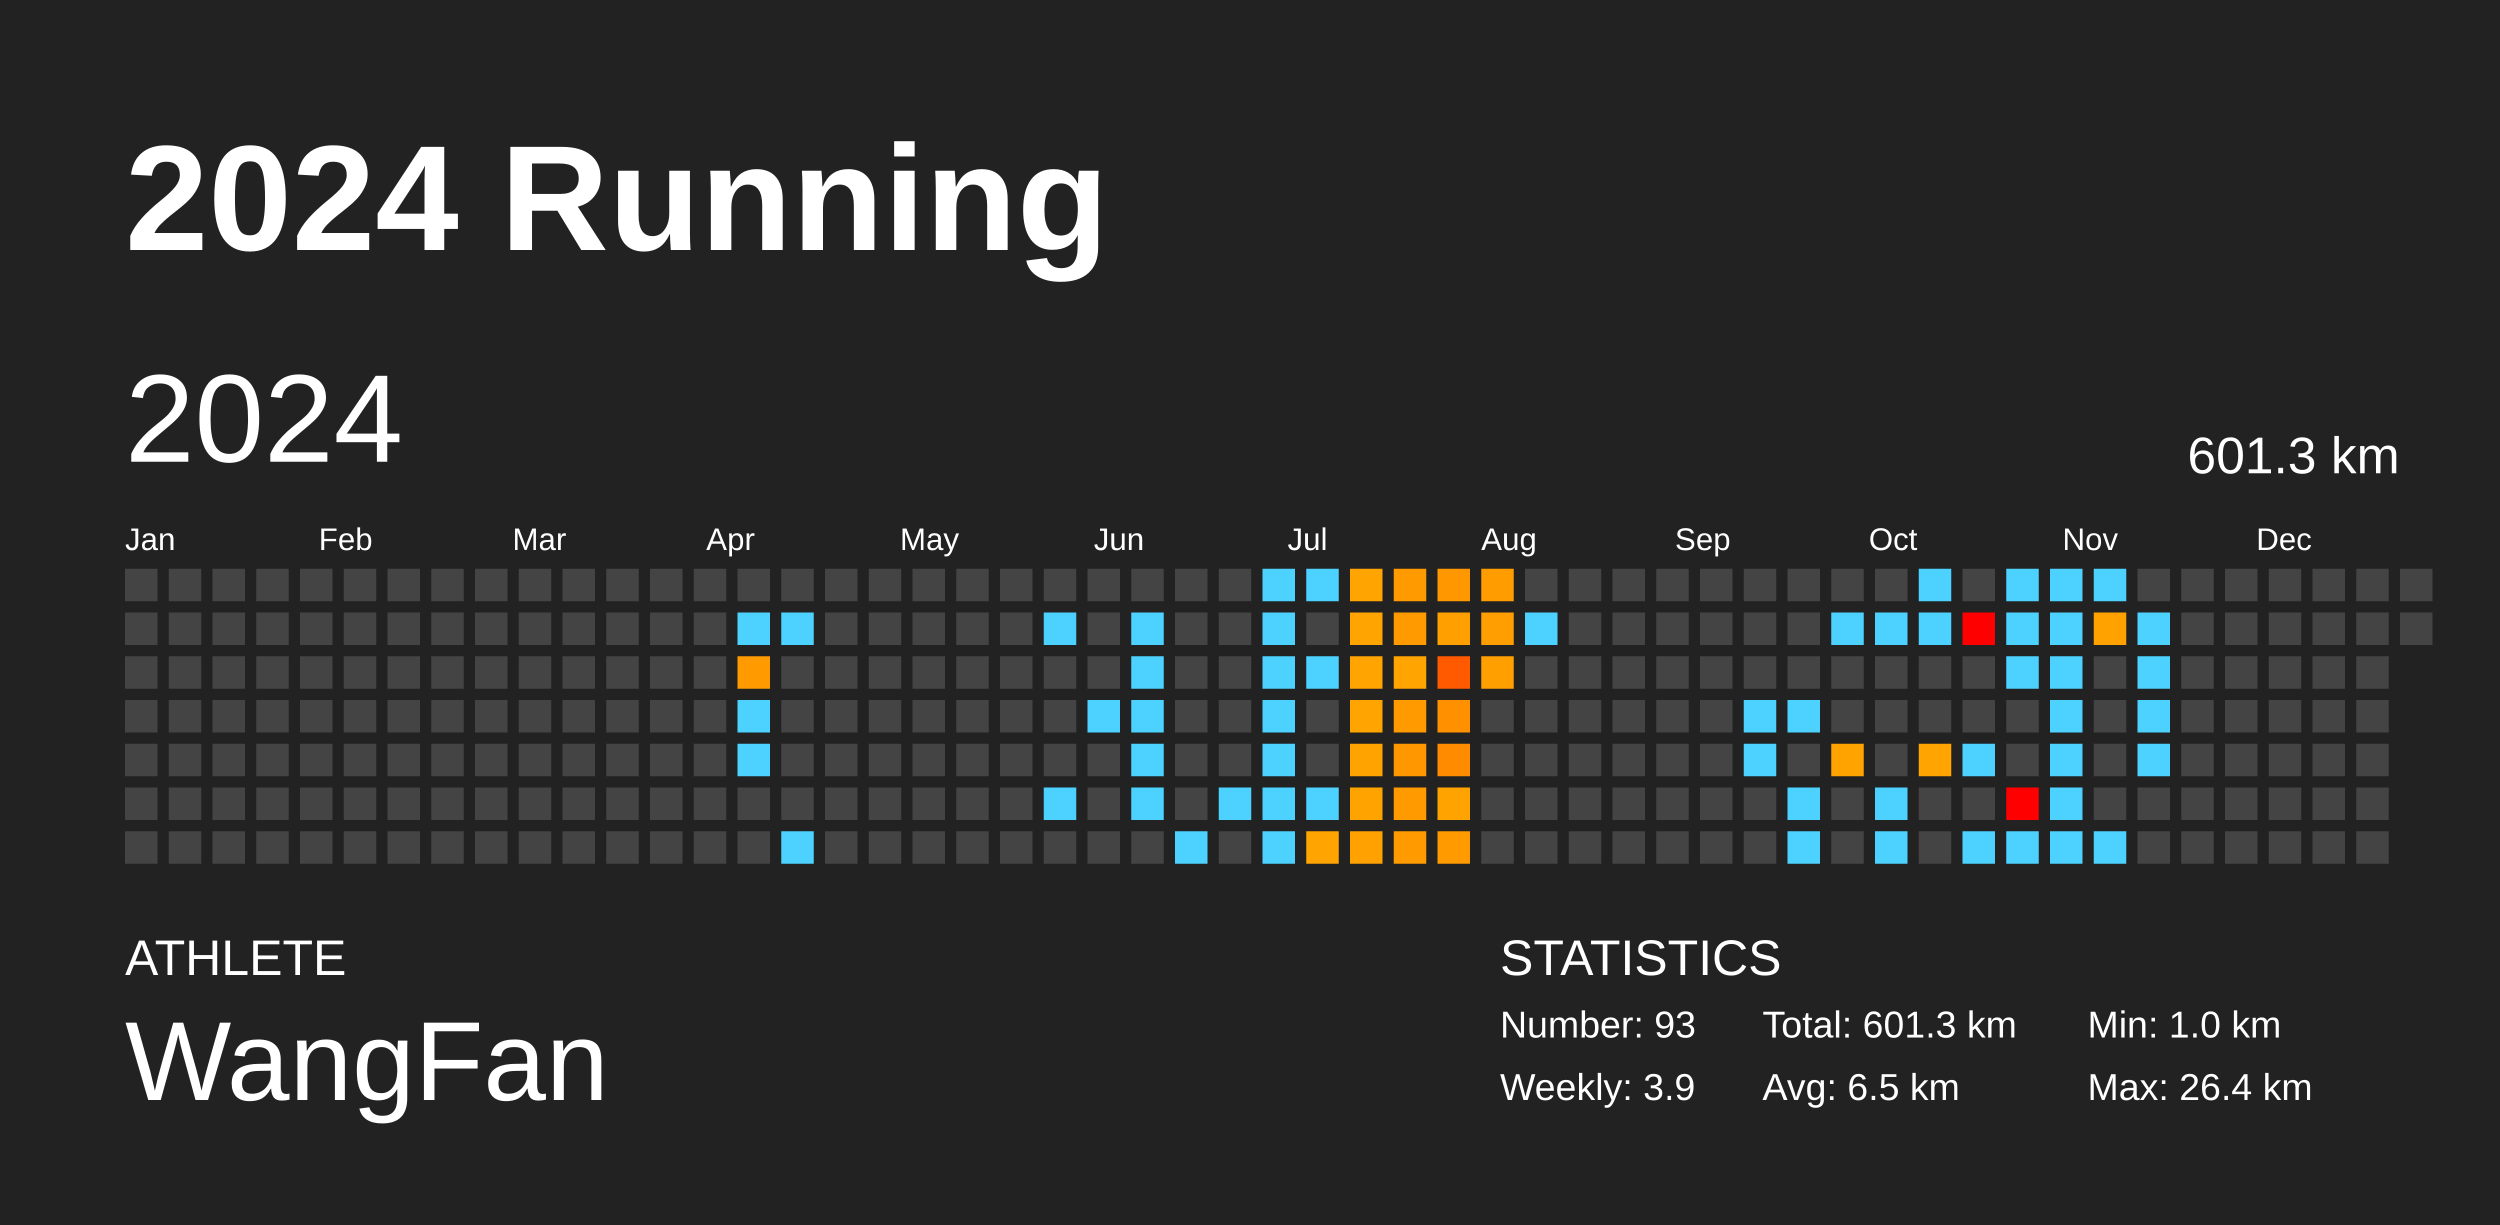
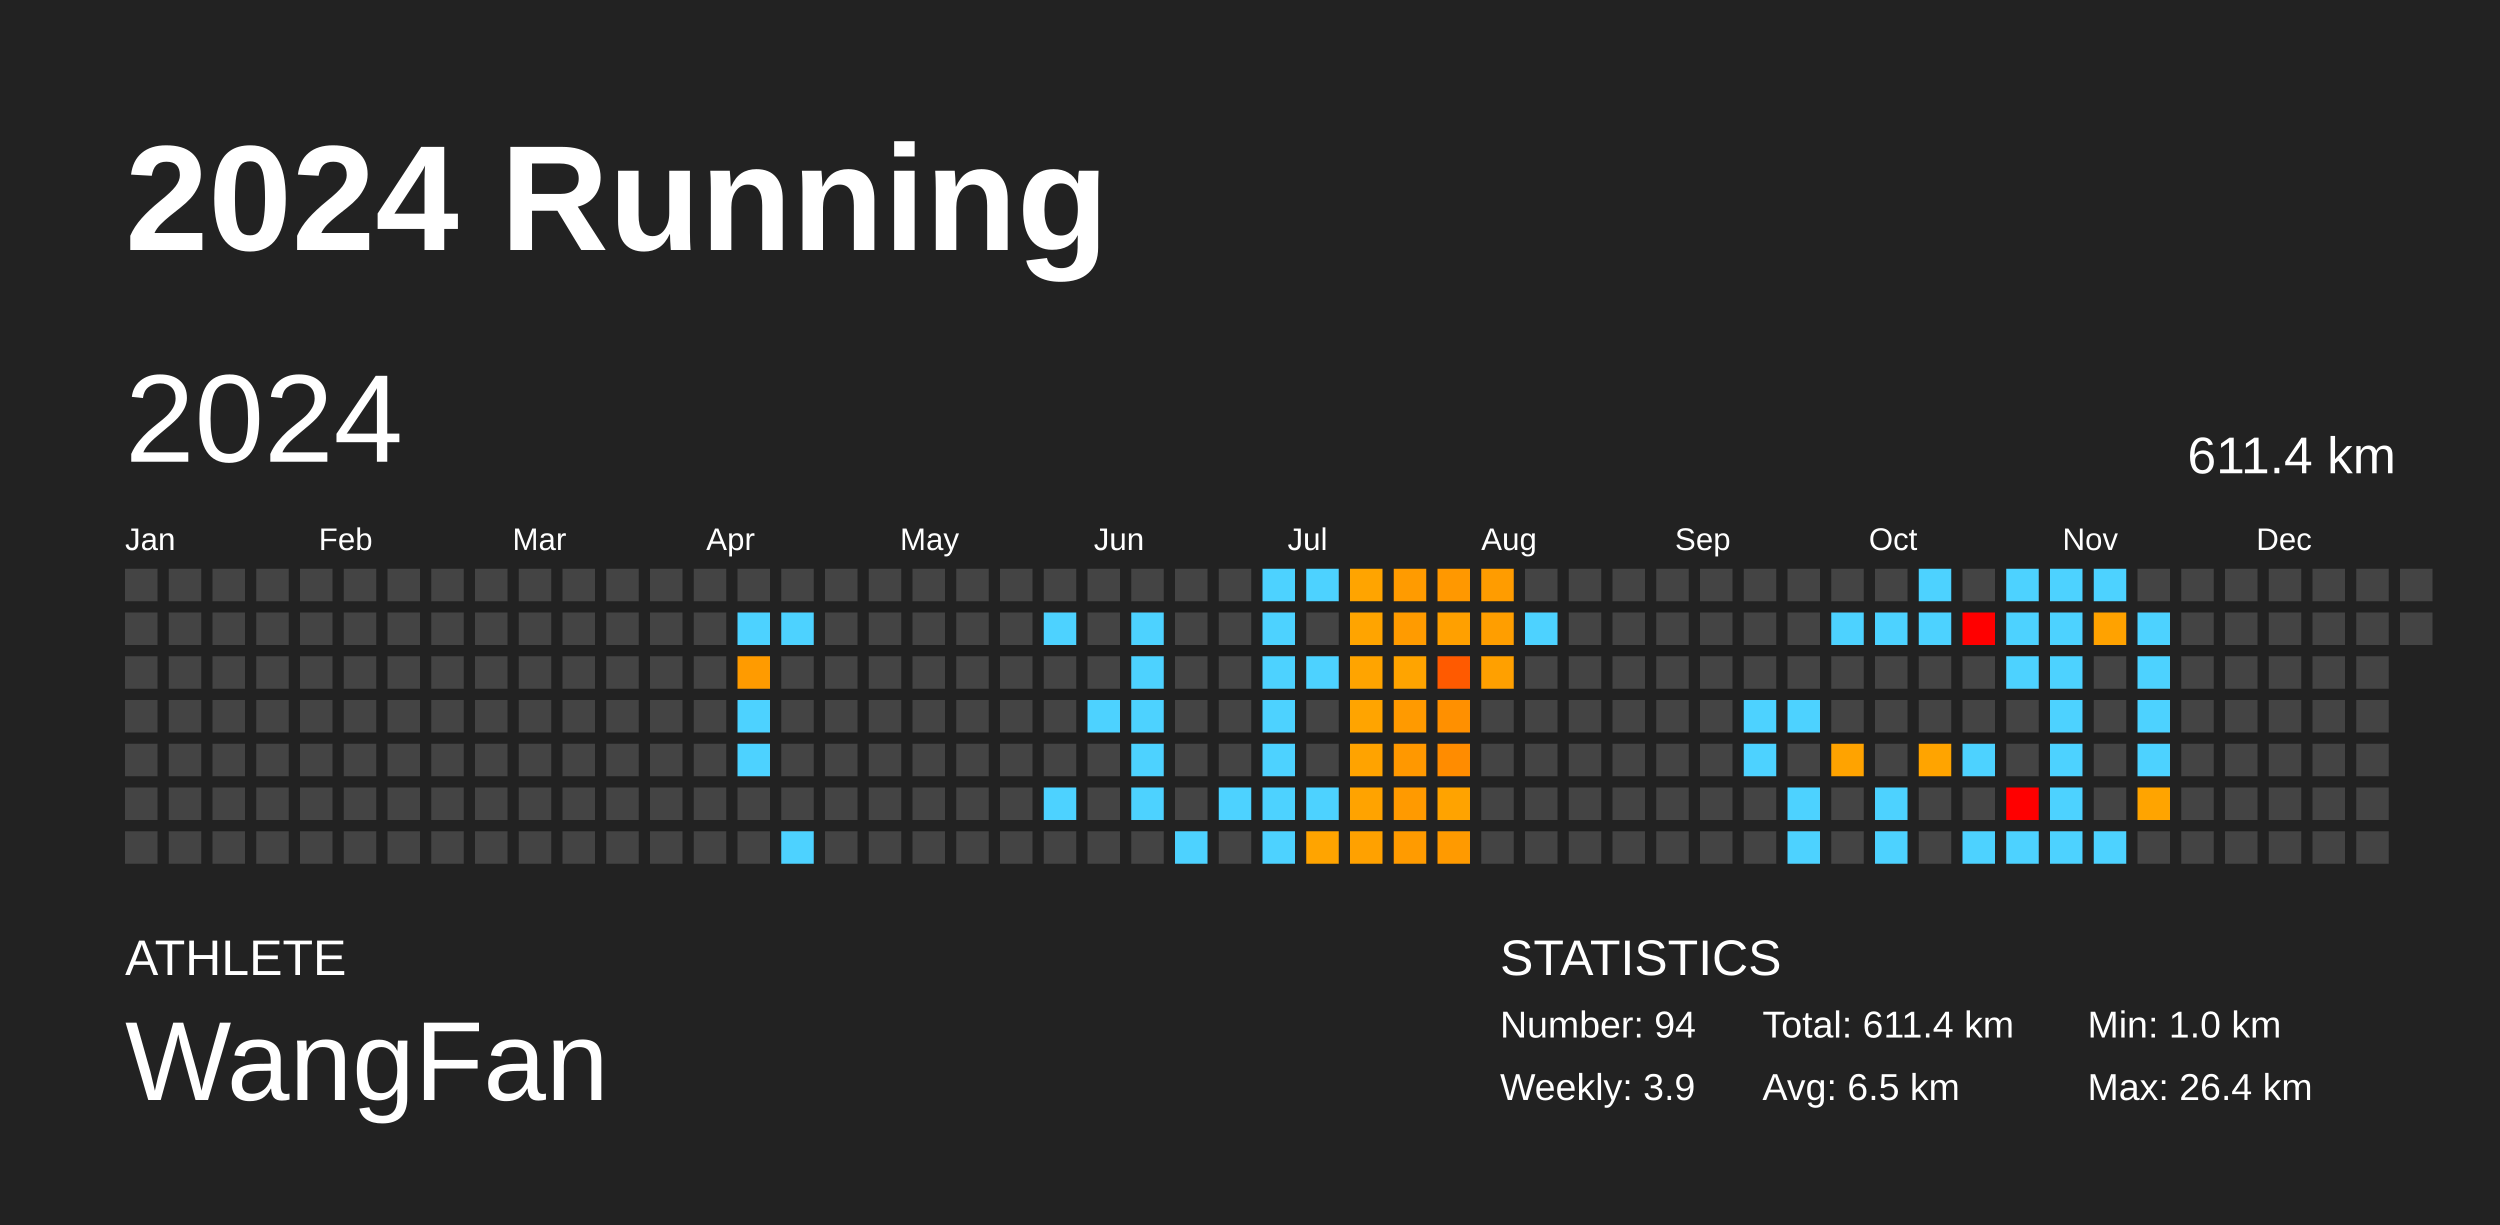
<svg xmlns="http://www.w3.org/2000/svg" baseProfile="full" height="98mm" version="1.1" viewBox="0,0,200,98" width="200mm">
  <defs />
  <rect fill="#222222" height="98" width="200" x="0" y="0" />
  <text fill="#FFFFFF" style="font-size:12px; font-family:Arial; font-weight:bold;" x="10" y="20">2024 Running</text>
  <text fill="#FFFFFF" style="font-size:4px; font-family:Arial" x="10" y="78">ATHLETE</text>
  <text fill="#FFFFFF" style="font-size:9px; font-family:Arial" x="10" y="88">WangFan</text>
  <text fill="#FFFFFF" style="font-size:4px; font-family:Arial" x="120" y="78">STATISTICS</text>
-   <text fill="#FFFFFF" style="font-size:3px; font-family:Arial" x="120" y="83">Number: 93</text>
+   <text fill="#FFFFFF" style="font-size:3px; font-family:Arial" x="120" y="83">Number: 94</text>
  <text fill="#FFFFFF" style="font-size:3px; font-family:Arial" x="120" y="88">Weekly: 3.9</text>
-   <text fill="#FFFFFF" style="font-size:3px; font-family:Arial" x="141" y="83">Total: 601.3 km</text>
+   <text fill="#FFFFFF" style="font-size:3px; font-family:Arial" x="141" y="83">Total: 611.4 km</text>
  <text fill="#FFFFFF" style="font-size:3px; font-family:Arial" x="141" y="88">Avg: 6.5 km</text>
  <text fill="#FFFFFF" style="font-size:3px; font-family:Arial" x="167" y="83">Min: 1.0 km</text>
  <text fill="#FFFFFF" style="font-size:3px; font-family:Arial" x="167" y="88">Max: 26.4 km</text>
  <text dominant-baseline="hanging" fill="#FFFFFF" style="font-size:10.0px; font-family:Arial;" x="10" y="30">2024</text>
-   <text dominant-baseline="hanging" fill="#FFFFFF" style="font-size:4.125px; font-family:Arial;" x="175" y="35">601.3 km</text>
+   <text dominant-baseline="hanging" fill="#FFFFFF" style="font-size:4.125px; font-family:Arial;" x="175" y="35">611.4 km</text>
  <text fill="#FFFFFF" style="font-size:2.5px; font-family:Arial" x="10.0" y="44">Jan</text>
  <text fill="#FFFFFF" style="font-size:2.5px; font-family:Arial" x="25.5" y="44">Feb</text>
  <text fill="#FFFFFF" style="font-size:2.5px; font-family:Arial" x="41.0" y="44">Mar</text>
  <text fill="#FFFFFF" style="font-size:2.5px; font-family:Arial" x="56.5" y="44">Apr</text>
  <text fill="#FFFFFF" style="font-size:2.5px; font-family:Arial" x="72.0" y="44">May</text>
  <text fill="#FFFFFF" style="font-size:2.5px; font-family:Arial" x="87.5" y="44">Jun</text>
  <text fill="#FFFFFF" style="font-size:2.5px; font-family:Arial" x="103.0" y="44">Jul</text>
  <text fill="#FFFFFF" style="font-size:2.5px; font-family:Arial" x="118.5" y="44">Aug</text>
  <text fill="#FFFFFF" style="font-size:2.5px; font-family:Arial" x="134.0" y="44">Sep</text>
  <text fill="#FFFFFF" style="font-size:2.5px; font-family:Arial" x="149.5" y="44">Oct</text>
  <text fill="#FFFFFF" style="font-size:2.5px; font-family:Arial" x="165.0" y="44">Nov</text>
  <text fill="#FFFFFF" style="font-size:2.5px; font-family:Arial" x="180.5" y="44">Dec</text>
  <rect fill="#444444" height="2.6" width="2.6" x="10.0" y="45.5" />
  <rect fill="#444444" height="2.6" width="2.6" x="10.0" y="49.0" />
  <rect fill="#444444" height="2.6" width="2.6" x="10.0" y="52.5" />
  <rect fill="#444444" height="2.6" width="2.6" x="10.0" y="56.0" />
  <rect fill="#444444" height="2.6" width="2.6" x="10.0" y="59.5" />
  <rect fill="#444444" height="2.6" width="2.6" x="10.0" y="63.0" />
  <rect fill="#444444" height="2.6" width="2.6" x="10.0" y="66.5" />
  <rect fill="#444444" height="2.6" width="2.6" x="13.5" y="45.5" />
  <rect fill="#444444" height="2.6" width="2.6" x="13.5" y="49.0" />
  <rect fill="#444444" height="2.6" width="2.6" x="13.5" y="52.5" />
  <rect fill="#444444" height="2.6" width="2.6" x="13.5" y="56.0" />
  <rect fill="#444444" height="2.6" width="2.6" x="13.5" y="59.5" />
  <rect fill="#444444" height="2.6" width="2.6" x="13.5" y="63.0" />
  <rect fill="#444444" height="2.6" width="2.6" x="13.5" y="66.5" />
  <rect fill="#444444" height="2.6" width="2.6" x="17.0" y="45.5" />
  <rect fill="#444444" height="2.6" width="2.6" x="17.0" y="49.0" />
  <rect fill="#444444" height="2.6" width="2.6" x="17.0" y="52.5" />
  <rect fill="#444444" height="2.6" width="2.6" x="17.0" y="56.0" />
  <rect fill="#444444" height="2.6" width="2.6" x="17.0" y="59.5" />
  <rect fill="#444444" height="2.6" width="2.6" x="17.0" y="63.0" />
  <rect fill="#444444" height="2.6" width="2.6" x="17.0" y="66.5" />
  <rect fill="#444444" height="2.6" width="2.6" x="20.5" y="45.5" />
  <rect fill="#444444" height="2.6" width="2.6" x="20.5" y="49.0" />
  <rect fill="#444444" height="2.6" width="2.6" x="20.5" y="52.5" />
  <rect fill="#444444" height="2.6" width="2.6" x="20.5" y="56.0" />
  <rect fill="#444444" height="2.6" width="2.6" x="20.5" y="59.5" />
  <rect fill="#444444" height="2.6" width="2.6" x="20.5" y="63.0" />
  <rect fill="#444444" height="2.6" width="2.6" x="20.5" y="66.5" />
  <rect fill="#444444" height="2.6" width="2.6" x="24.0" y="45.5" />
  <rect fill="#444444" height="2.6" width="2.6" x="24.0" y="49.0" />
  <rect fill="#444444" height="2.6" width="2.6" x="24.0" y="52.5" />
  <rect fill="#444444" height="2.6" width="2.6" x="24.0" y="56.0" />
  <rect fill="#444444" height="2.6" width="2.6" x="24.0" y="59.5" />
  <rect fill="#444444" height="2.6" width="2.6" x="24.0" y="63.0" />
  <rect fill="#444444" height="2.6" width="2.6" x="24.0" y="66.5" />
  <rect fill="#444444" height="2.6" width="2.6" x="27.5" y="45.5" />
  <rect fill="#444444" height="2.6" width="2.6" x="27.5" y="49.0" />
  <rect fill="#444444" height="2.6" width="2.6" x="27.5" y="52.5" />
  <rect fill="#444444" height="2.6" width="2.6" x="27.5" y="56.0" />
  <rect fill="#444444" height="2.6" width="2.6" x="27.5" y="59.5" />
  <rect fill="#444444" height="2.6" width="2.6" x="27.5" y="63.0" />
  <rect fill="#444444" height="2.6" width="2.6" x="27.5" y="66.5" />
  <rect fill="#444444" height="2.6" width="2.6" x="31.0" y="45.5" />
  <rect fill="#444444" height="2.6" width="2.6" x="31.0" y="49.0" />
  <rect fill="#444444" height="2.6" width="2.6" x="31.0" y="52.5" />
  <rect fill="#444444" height="2.6" width="2.6" x="31.0" y="56.0" />
  <rect fill="#444444" height="2.6" width="2.6" x="31.0" y="59.5" />
  <rect fill="#444444" height="2.6" width="2.6" x="31.0" y="63.0" />
  <rect fill="#444444" height="2.6" width="2.6" x="31.0" y="66.5" />
  <rect fill="#444444" height="2.6" width="2.6" x="34.5" y="45.5" />
  <rect fill="#444444" height="2.6" width="2.6" x="34.5" y="49.0" />
  <rect fill="#444444" height="2.6" width="2.6" x="34.5" y="52.5" />
  <rect fill="#444444" height="2.6" width="2.6" x="34.5" y="56.0" />
  <rect fill="#444444" height="2.6" width="2.6" x="34.5" y="59.5" />
  <rect fill="#444444" height="2.6" width="2.6" x="34.5" y="63.0" />
  <rect fill="#444444" height="2.6" width="2.6" x="34.5" y="66.5" />
  <rect fill="#444444" height="2.6" width="2.6" x="38.0" y="45.5" />
  <rect fill="#444444" height="2.6" width="2.6" x="38.0" y="49.0" />
  <rect fill="#444444" height="2.6" width="2.6" x="38.0" y="52.5" />
  <rect fill="#444444" height="2.6" width="2.6" x="38.0" y="56.0" />
  <rect fill="#444444" height="2.6" width="2.6" x="38.0" y="59.5" />
  <rect fill="#444444" height="2.6" width="2.6" x="38.0" y="63.0" />
  <rect fill="#444444" height="2.6" width="2.6" x="38.0" y="66.5" />
  <rect fill="#444444" height="2.6" width="2.6" x="41.5" y="45.5" />
  <rect fill="#444444" height="2.6" width="2.6" x="41.5" y="49.0" />
  <rect fill="#444444" height="2.6" width="2.6" x="41.5" y="52.5" />
  <rect fill="#444444" height="2.6" width="2.6" x="41.5" y="56.0" />
  <rect fill="#444444" height="2.6" width="2.6" x="41.5" y="59.5" />
  <rect fill="#444444" height="2.6" width="2.6" x="41.5" y="63.0" />
  <rect fill="#444444" height="2.6" width="2.6" x="41.5" y="66.5" />
  <rect fill="#444444" height="2.6" width="2.6" x="45.0" y="45.5" />
  <rect fill="#444444" height="2.6" width="2.6" x="45.0" y="49.0" />
  <rect fill="#444444" height="2.6" width="2.6" x="45.0" y="52.5" />
  <rect fill="#444444" height="2.6" width="2.6" x="45.0" y="56.0" />
  <rect fill="#444444" height="2.6" width="2.6" x="45.0" y="59.5" />
  <rect fill="#444444" height="2.6" width="2.6" x="45.0" y="63.0" />
  <rect fill="#444444" height="2.6" width="2.6" x="45.0" y="66.5" />
  <rect fill="#444444" height="2.6" width="2.6" x="48.5" y="45.5" />
  <rect fill="#444444" height="2.6" width="2.6" x="48.5" y="49.0" />
  <rect fill="#444444" height="2.6" width="2.6" x="48.5" y="52.5" />
  <rect fill="#444444" height="2.6" width="2.6" x="48.5" y="56.0" />
  <rect fill="#444444" height="2.6" width="2.6" x="48.5" y="59.5" />
  <rect fill="#444444" height="2.6" width="2.6" x="48.5" y="63.0" />
  <rect fill="#444444" height="2.6" width="2.6" x="48.5" y="66.5" />
  <rect fill="#444444" height="2.6" width="2.6" x="52.0" y="45.5" />
  <rect fill="#444444" height="2.6" width="2.6" x="52.0" y="49.0" />
  <rect fill="#444444" height="2.6" width="2.6" x="52.0" y="52.5" />
  <rect fill="#444444" height="2.6" width="2.6" x="52.0" y="56.0" />
  <rect fill="#444444" height="2.6" width="2.6" x="52.0" y="59.5" />
  <rect fill="#444444" height="2.6" width="2.6" x="52.0" y="63.0" />
  <rect fill="#444444" height="2.6" width="2.6" x="52.0" y="66.5" />
  <rect fill="#444444" height="2.6" width="2.6" x="55.5" y="45.5" />
  <rect fill="#444444" height="2.6" width="2.6" x="55.5" y="49.0" />
  <rect fill="#444444" height="2.6" width="2.6" x="55.5" y="52.5" />
  <rect fill="#444444" height="2.6" width="2.6" x="55.5" y="56.0" />
  <rect fill="#444444" height="2.6" width="2.6" x="55.5" y="59.5" />
  <rect fill="#444444" height="2.6" width="2.6" x="55.5" y="63.0" />
  <rect fill="#444444" height="2.6" width="2.6" x="55.5" y="66.5" />
  <rect fill="#444444" height="2.6" width="2.6" x="59.0" y="45.5" />
  <rect fill="#4dd2ff" height="2.6" width="2.6" x="59.0" y="49.0" />
  <rect fill="#ff9b00" height="2.6" width="2.6" x="59.0" y="52.5" />
  <rect fill="#4dd2ff" height="2.6" width="2.6" x="59.0" y="56.0" />
  <rect fill="#4dd2ff" height="2.6" width="2.6" x="59.0" y="59.5" />
  <rect fill="#444444" height="2.6" width="2.6" x="59.0" y="63.0" />
  <rect fill="#444444" height="2.6" width="2.6" x="59.0" y="66.5" />
  <rect fill="#444444" height="2.6" width="2.6" x="62.5" y="45.5" />
  <rect fill="#4dd2ff" height="2.6" width="2.6" x="62.5" y="49.0" />
  <rect fill="#444444" height="2.6" width="2.6" x="62.5" y="52.5" />
  <rect fill="#444444" height="2.6" width="2.6" x="62.5" y="56.0" />
  <rect fill="#444444" height="2.6" width="2.6" x="62.5" y="59.5" />
  <rect fill="#444444" height="2.6" width="2.6" x="62.5" y="63.0" />
  <rect fill="#4dd2ff" height="2.6" width="2.6" x="62.5" y="66.5" />
  <rect fill="#444444" height="2.6" width="2.6" x="66.0" y="45.5" />
  <rect fill="#444444" height="2.6" width="2.6" x="66.0" y="49.0" />
  <rect fill="#444444" height="2.6" width="2.6" x="66.0" y="52.5" />
  <rect fill="#444444" height="2.6" width="2.6" x="66.0" y="56.0" />
  <rect fill="#444444" height="2.6" width="2.6" x="66.0" y="59.5" />
  <rect fill="#444444" height="2.6" width="2.6" x="66.0" y="63.0" />
  <rect fill="#444444" height="2.6" width="2.6" x="66.0" y="66.5" />
  <rect fill="#444444" height="2.6" width="2.6" x="69.5" y="45.5" />
  <rect fill="#444444" height="2.6" width="2.6" x="69.5" y="49.0" />
  <rect fill="#444444" height="2.6" width="2.6" x="69.5" y="52.5" />
  <rect fill="#444444" height="2.6" width="2.6" x="69.5" y="56.0" />
  <rect fill="#444444" height="2.6" width="2.6" x="69.5" y="59.5" />
  <rect fill="#444444" height="2.6" width="2.6" x="69.5" y="63.0" />
  <rect fill="#444444" height="2.6" width="2.6" x="69.5" y="66.5" />
  <rect fill="#444444" height="2.6" width="2.6" x="73.0" y="45.5" />
  <rect fill="#444444" height="2.6" width="2.6" x="73.0" y="49.0" />
  <rect fill="#444444" height="2.6" width="2.6" x="73.0" y="52.5" />
  <rect fill="#444444" height="2.6" width="2.6" x="73.0" y="56.0" />
  <rect fill="#444444" height="2.6" width="2.6" x="73.0" y="59.5" />
  <rect fill="#444444" height="2.6" width="2.6" x="73.0" y="63.0" />
  <rect fill="#444444" height="2.6" width="2.6" x="73.0" y="66.5" />
  <rect fill="#444444" height="2.6" width="2.6" x="76.5" y="45.5" />
  <rect fill="#444444" height="2.6" width="2.6" x="76.5" y="49.0" />
  <rect fill="#444444" height="2.6" width="2.6" x="76.5" y="52.5" />
  <rect fill="#444444" height="2.6" width="2.6" x="76.5" y="56.0" />
  <rect fill="#444444" height="2.6" width="2.6" x="76.5" y="59.5" />
  <rect fill="#444444" height="2.6" width="2.6" x="76.5" y="63.0" />
  <rect fill="#444444" height="2.6" width="2.6" x="76.5" y="66.5" />
  <rect fill="#444444" height="2.6" width="2.6" x="80.0" y="45.5" />
  <rect fill="#444444" height="2.6" width="2.6" x="80.0" y="49.0" />
  <rect fill="#444444" height="2.6" width="2.6" x="80.0" y="52.5" />
  <rect fill="#444444" height="2.6" width="2.6" x="80.0" y="56.0" />
  <rect fill="#444444" height="2.6" width="2.6" x="80.0" y="59.5" />
  <rect fill="#444444" height="2.6" width="2.6" x="80.0" y="63.0" />
  <rect fill="#444444" height="2.6" width="2.6" x="80.0" y="66.5" />
  <rect fill="#444444" height="2.6" width="2.6" x="83.5" y="45.5" />
  <rect fill="#4dd2ff" height="2.6" width="2.6" x="83.5" y="49.0" />
  <rect fill="#444444" height="2.6" width="2.6" x="83.5" y="52.5" />
  <rect fill="#444444" height="2.6" width="2.6" x="83.5" y="56.0" />
  <rect fill="#444444" height="2.6" width="2.6" x="83.5" y="59.5" />
  <rect fill="#4dd2ff" height="2.6" width="2.6" x="83.5" y="63.0" />
  <rect fill="#444444" height="2.6" width="2.6" x="83.5" y="66.5" />
  <rect fill="#444444" height="2.6" width="2.6" x="87.0" y="45.5" />
  <rect fill="#444444" height="2.6" width="2.6" x="87.0" y="49.0" />
  <rect fill="#444444" height="2.6" width="2.6" x="87.0" y="52.5" />
  <rect fill="#4dd2ff" height="2.6" width="2.6" x="87.0" y="56.0" />
  <rect fill="#444444" height="2.6" width="2.6" x="87.0" y="59.5" />
  <rect fill="#444444" height="2.6" width="2.6" x="87.0" y="63.0" />
  <rect fill="#444444" height="2.6" width="2.6" x="87.0" y="66.5" />
  <rect fill="#444444" height="2.6" width="2.6" x="90.5" y="45.5" />
  <rect fill="#4dd2ff" height="2.6" width="2.6" x="90.5" y="49.0" />
  <rect fill="#4dd2ff" height="2.6" width="2.6" x="90.5" y="52.5" />
  <rect fill="#4dd2ff" height="2.6" width="2.6" x="90.5" y="56.0" />
  <rect fill="#4dd2ff" height="2.6" width="2.6" x="90.5" y="59.5" />
  <rect fill="#4dd2ff" height="2.6" width="2.6" x="90.5" y="63.0" />
  <rect fill="#444444" height="2.6" width="2.6" x="90.5" y="66.5" />
  <rect fill="#444444" height="2.6" width="2.6" x="94.0" y="45.5" />
  <rect fill="#444444" height="2.6" width="2.6" x="94.0" y="49.0" />
  <rect fill="#444444" height="2.6" width="2.6" x="94.0" y="52.5" />
  <rect fill="#444444" height="2.6" width="2.6" x="94.0" y="56.0" />
  <rect fill="#444444" height="2.6" width="2.6" x="94.0" y="59.5" />
  <rect fill="#444444" height="2.6" width="2.6" x="94.0" y="63.0" />
  <rect fill="#4dd2ff" height="2.6" width="2.6" x="94.0" y="66.5" />
  <rect fill="#444444" height="2.6" width="2.6" x="97.5" y="45.5" />
  <rect fill="#444444" height="2.6" width="2.6" x="97.5" y="49.0" />
  <rect fill="#444444" height="2.6" width="2.6" x="97.5" y="52.5" />
  <rect fill="#444444" height="2.6" width="2.6" x="97.5" y="56.0" />
  <rect fill="#444444" height="2.6" width="2.6" x="97.5" y="59.5" />
  <rect fill="#4dd2ff" height="2.6" width="2.6" x="97.5" y="63.0" />
  <rect fill="#444444" height="2.6" width="2.6" x="97.5" y="66.5" />
  <rect fill="#4dd2ff" height="2.6" width="2.6" x="101.0" y="45.5" />
  <rect fill="#4dd2ff" height="2.6" width="2.6" x="101.0" y="49.0" />
  <rect fill="#4dd2ff" height="2.6" width="2.6" x="101.0" y="52.5" />
  <rect fill="#4dd2ff" height="2.6" width="2.6" x="101.0" y="56.0" />
  <rect fill="#4dd2ff" height="2.6" width="2.6" x="101.0" y="59.5" />
  <rect fill="#4dd2ff" height="2.6" width="2.6" x="101.0" y="63.0" />
  <rect fill="#4dd2ff" height="2.6" width="2.6" x="101.0" y="66.5" />
  <rect fill="#4dd2ff" height="2.6" width="2.6" x="104.5" y="45.5" />
  <rect fill="#444444" height="2.6" width="2.6" x="104.5" y="49.0" />
  <rect fill="#4dd2ff" height="2.6" width="2.6" x="104.5" y="52.5" />
  <rect fill="#444444" height="2.6" width="2.6" x="104.5" y="56.0" />
  <rect fill="#444444" height="2.6" width="2.6" x="104.5" y="59.5" />
  <rect fill="#4dd2ff" height="2.6" width="2.6" x="104.5" y="63.0" />
  <rect fill="#ffa400" height="2.6" width="2.6" x="104.5" y="66.5" />
  <rect fill="#ffa400" height="2.6" width="2.6" x="108.0" y="45.5" />
  <rect fill="#ffa400" height="2.6" width="2.6" x="108.0" y="49.0" />
  <rect fill="#ffa400" height="2.6" width="2.6" x="108.0" y="52.5" />
  <rect fill="#ffa400" height="2.6" width="2.6" x="108.0" y="56.0" />
  <rect fill="#ffa300" height="2.6" width="2.6" x="108.0" y="59.5" />
  <rect fill="#ffa300" height="2.6" width="2.6" x="108.0" y="63.0" />
  <rect fill="#ffa100" height="2.6" width="2.6" x="108.0" y="66.5" />
  <rect fill="#ff9b00" height="2.6" width="2.6" x="111.5" y="45.5" />
  <rect fill="#ff9b00" height="2.6" width="2.6" x="111.5" y="49.0" />
  <rect fill="#ffa400" height="2.6" width="2.6" x="111.5" y="52.5" />
  <rect fill="#ff9a00" height="2.6" width="2.6" x="111.5" y="56.0" />
  <rect fill="#ff9800" height="2.6" width="2.6" x="111.5" y="59.5" />
  <rect fill="#ff9a00" height="2.6" width="2.6" x="111.5" y="63.0" />
  <rect fill="#ff9b00" height="2.6" width="2.6" x="111.5" y="66.5" />
  <rect fill="#ff9800" height="2.6" width="2.6" x="115.0" y="45.5" />
  <rect fill="#ffa000" height="2.6" width="2.6" x="115.0" y="49.0" />
  <rect fill="#ff5a00" height="2.6" width="2.6" x="115.0" y="52.5" />
  <rect fill="#ff9000" height="2.6" width="2.6" x="115.0" y="56.0" />
  <rect fill="#ff8c00" height="2.6" width="2.6" x="115.0" y="59.5" />
  <rect fill="#ffa300" height="2.6" width="2.6" x="115.0" y="63.0" />
  <rect fill="#ff9a00" height="2.6" width="2.6" x="115.0" y="66.5" />
  <rect fill="#ff9c00" height="2.6" width="2.6" x="118.5" y="45.5" />
  <rect fill="#ff9e00" height="2.6" width="2.6" x="118.5" y="49.0" />
  <rect fill="#ffa000" height="2.6" width="2.6" x="118.5" y="52.5" />
  <rect fill="#444444" height="2.6" width="2.6" x="118.5" y="56.0" />
  <rect fill="#444444" height="2.6" width="2.6" x="118.5" y="59.5" />
  <rect fill="#444444" height="2.6" width="2.6" x="118.5" y="63.0" />
  <rect fill="#444444" height="2.6" width="2.6" x="118.5" y="66.5" />
  <rect fill="#444444" height="2.6" width="2.6" x="122.0" y="45.5" />
  <rect fill="#4dd2ff" height="2.6" width="2.6" x="122.0" y="49.0" />
  <rect fill="#444444" height="2.6" width="2.6" x="122.0" y="52.5" />
  <rect fill="#444444" height="2.6" width="2.6" x="122.0" y="56.0" />
  <rect fill="#444444" height="2.6" width="2.6" x="122.0" y="59.5" />
  <rect fill="#444444" height="2.6" width="2.6" x="122.0" y="63.0" />
  <rect fill="#444444" height="2.6" width="2.6" x="122.0" y="66.5" />
  <rect fill="#444444" height="2.6" width="2.6" x="125.5" y="45.5" />
  <rect fill="#444444" height="2.6" width="2.6" x="125.5" y="49.0" />
  <rect fill="#444444" height="2.6" width="2.6" x="125.5" y="52.5" />
  <rect fill="#444444" height="2.6" width="2.6" x="125.5" y="56.0" />
  <rect fill="#444444" height="2.6" width="2.6" x="125.5" y="59.5" />
  <rect fill="#444444" height="2.6" width="2.6" x="125.5" y="63.0" />
  <rect fill="#444444" height="2.6" width="2.6" x="125.5" y="66.5" />
  <rect fill="#444444" height="2.6" width="2.6" x="129.0" y="45.5" />
  <rect fill="#444444" height="2.6" width="2.6" x="129.0" y="49.0" />
  <rect fill="#444444" height="2.6" width="2.6" x="129.0" y="52.5" />
  <rect fill="#444444" height="2.6" width="2.6" x="129.0" y="56.0" />
  <rect fill="#444444" height="2.6" width="2.6" x="129.0" y="59.5" />
  <rect fill="#444444" height="2.6" width="2.6" x="129.0" y="63.0" />
  <rect fill="#444444" height="2.6" width="2.6" x="129.0" y="66.5" />
  <rect fill="#444444" height="2.6" width="2.6" x="132.5" y="45.5" />
  <rect fill="#444444" height="2.6" width="2.6" x="132.5" y="49.0" />
  <rect fill="#444444" height="2.6" width="2.6" x="132.5" y="52.5" />
  <rect fill="#444444" height="2.6" width="2.6" x="132.5" y="56.0" />
  <rect fill="#444444" height="2.6" width="2.6" x="132.5" y="59.5" />
  <rect fill="#444444" height="2.6" width="2.6" x="132.5" y="63.0" />
  <rect fill="#444444" height="2.6" width="2.6" x="132.5" y="66.5" />
  <rect fill="#444444" height="2.6" width="2.6" x="136.0" y="45.5" />
  <rect fill="#444444" height="2.6" width="2.6" x="136.0" y="49.0" />
  <rect fill="#444444" height="2.6" width="2.6" x="136.0" y="52.5" />
  <rect fill="#444444" height="2.6" width="2.6" x="136.0" y="56.0" />
  <rect fill="#444444" height="2.6" width="2.6" x="136.0" y="59.5" />
  <rect fill="#444444" height="2.6" width="2.6" x="136.0" y="63.0" />
  <rect fill="#444444" height="2.6" width="2.6" x="136.0" y="66.5" />
  <rect fill="#444444" height="2.6" width="2.6" x="139.5" y="45.5" />
  <rect fill="#444444" height="2.6" width="2.6" x="139.5" y="49.0" />
  <rect fill="#444444" height="2.6" width="2.6" x="139.5" y="52.5" />
  <rect fill="#4dd2ff" height="2.6" width="2.6" x="139.5" y="56.0" />
  <rect fill="#4dd2ff" height="2.6" width="2.6" x="139.5" y="59.5" />
  <rect fill="#444444" height="2.6" width="2.6" x="139.5" y="63.0" />
  <rect fill="#444444" height="2.6" width="2.6" x="139.5" y="66.5" />
  <rect fill="#444444" height="2.6" width="2.6" x="143.0" y="45.5" />
  <rect fill="#444444" height="2.6" width="2.6" x="143.0" y="49.0" />
  <rect fill="#444444" height="2.6" width="2.6" x="143.0" y="52.5" />
  <rect fill="#4dd2ff" height="2.6" width="2.6" x="143.0" y="56.0" />
  <rect fill="#444444" height="2.6" width="2.6" x="143.0" y="59.5" />
  <rect fill="#4dd2ff" height="2.6" width="2.6" x="143.0" y="63.0" />
  <rect fill="#4dd2ff" height="2.6" width="2.6" x="143.0" y="66.5" />
  <rect fill="#444444" height="2.6" width="2.6" x="146.5" y="45.5" />
  <rect fill="#4dd2ff" height="2.6" width="2.6" x="146.5" y="49.0" />
  <rect fill="#444444" height="2.6" width="2.6" x="146.5" y="52.5" />
  <rect fill="#444444" height="2.6" width="2.6" x="146.5" y="56.0" />
  <rect fill="#ffa300" height="2.6" width="2.6" x="146.5" y="59.5" />
  <rect fill="#444444" height="2.6" width="2.6" x="146.5" y="63.0" />
  <rect fill="#444444" height="2.6" width="2.6" x="146.5" y="66.5" />
  <rect fill="#444444" height="2.6" width="2.6" x="150.0" y="45.5" />
  <rect fill="#4dd2ff" height="2.6" width="2.6" x="150.0" y="49.0" />
  <rect fill="#444444" height="2.6" width="2.6" x="150.0" y="52.5" />
  <rect fill="#444444" height="2.6" width="2.6" x="150.0" y="56.0" />
  <rect fill="#444444" height="2.6" width="2.6" x="150.0" y="59.5" />
  <rect fill="#4dd2ff" height="2.6" width="2.6" x="150.0" y="63.0" />
  <rect fill="#4dd2ff" height="2.6" width="2.6" x="150.0" y="66.5" />
  <rect fill="#4dd2ff" height="2.6" width="2.6" x="153.5" y="45.5" />
  <rect fill="#4dd2ff" height="2.6" width="2.6" x="153.5" y="49.0" />
  <rect fill="#444444" height="2.6" width="2.6" x="153.5" y="52.5" />
  <rect fill="#444444" height="2.6" width="2.6" x="153.5" y="56.0" />
  <rect fill="#ffa400" height="2.6" width="2.6" x="153.5" y="59.5" />
  <rect fill="#444444" height="2.6" width="2.6" x="153.5" y="63.0" />
  <rect fill="#444444" height="2.6" width="2.6" x="153.5" y="66.5" />
  <rect fill="#444444" height="2.6" width="2.6" x="157.0" y="45.5" />
  <rect fill="red" height="2.6" width="2.6" x="157.0" y="49.0" />
  <rect fill="#444444" height="2.6" width="2.6" x="157.0" y="52.5" />
  <rect fill="#444444" height="2.6" width="2.6" x="157.0" y="56.0" />
  <rect fill="#4dd2ff" height="2.6" width="2.6" x="157.0" y="59.5" />
  <rect fill="#444444" height="2.6" width="2.6" x="157.0" y="63.0" />
  <rect fill="#4dd2ff" height="2.6" width="2.6" x="157.0" y="66.5" />
  <rect fill="#4dd2ff" height="2.6" width="2.6" x="160.5" y="45.5" />
  <rect fill="#4dd2ff" height="2.6" width="2.6" x="160.5" y="49.0" />
  <rect fill="#4dd2ff" height="2.6" width="2.6" x="160.5" y="52.5" />
  <rect fill="#444444" height="2.6" width="2.6" x="160.5" y="56.0" />
  <rect fill="#444444" height="2.6" width="2.6" x="160.5" y="59.5" />
  <rect fill="red" height="2.6" width="2.6" x="160.5" y="63.0" />
  <rect fill="#4dd2ff" height="2.6" width="2.6" x="160.5" y="66.5" />
  <rect fill="#4dd2ff" height="2.6" width="2.6" x="164.0" y="45.5" />
  <rect fill="#4dd2ff" height="2.6" width="2.6" x="164.0" y="49.0" />
  <rect fill="#4dd2ff" height="2.6" width="2.6" x="164.0" y="52.5" />
  <rect fill="#4dd2ff" height="2.6" width="2.6" x="164.0" y="56.0" />
  <rect fill="#4dd2ff" height="2.6" width="2.6" x="164.0" y="59.5" />
  <rect fill="#4dd2ff" height="2.6" width="2.6" x="164.0" y="63.0" />
  <rect fill="#4dd2ff" height="2.6" width="2.6" x="164.0" y="66.5" />
  <rect fill="#4dd2ff" height="2.6" width="2.6" x="167.5" y="45.5" />
  <rect fill="#ffa200" height="2.6" width="2.6" x="167.5" y="49.0" />
  <rect fill="#444444" height="2.6" width="2.6" x="167.5" y="52.5" />
  <rect fill="#444444" height="2.6" width="2.6" x="167.5" y="56.0" />
  <rect fill="#444444" height="2.6" width="2.6" x="167.5" y="59.5" />
  <rect fill="#444444" height="2.6" width="2.6" x="167.5" y="63.0" />
  <rect fill="#4dd2ff" height="2.6" width="2.6" x="167.5" y="66.5" />
  <rect fill="#444444" height="2.6" width="2.6" x="171.0" y="45.5" />
  <rect fill="#4dd2ff" height="2.6" width="2.6" x="171.0" y="49.0" />
  <rect fill="#4dd2ff" height="2.6" width="2.6" x="171.0" y="52.5" />
  <rect fill="#4dd2ff" height="2.6" width="2.6" x="171.0" y="56.0" />
  <rect fill="#4dd2ff" height="2.6" width="2.6" x="171.0" y="59.5" />
-   <rect fill="#444444" height="2.6" width="2.6" x="171.0" y="63.0" />
+   <rect fill="#ffa400" height="2.6" width="2.6" x="171.0" y="63.0" />
  <rect fill="#444444" height="2.6" width="2.6" x="171.0" y="66.5" />
  <rect fill="#444444" height="2.6" width="2.6" x="174.5" y="45.5" />
  <rect fill="#444444" height="2.6" width="2.6" x="174.5" y="49.0" />
  <rect fill="#444444" height="2.6" width="2.6" x="174.5" y="52.5" />
  <rect fill="#444444" height="2.6" width="2.6" x="174.5" y="56.0" />
  <rect fill="#444444" height="2.6" width="2.6" x="174.5" y="59.5" />
  <rect fill="#444444" height="2.6" width="2.6" x="174.5" y="63.0" />
  <rect fill="#444444" height="2.6" width="2.6" x="174.5" y="66.5" />
  <rect fill="#444444" height="2.6" width="2.6" x="178.0" y="45.5" />
  <rect fill="#444444" height="2.6" width="2.6" x="178.0" y="49.0" />
  <rect fill="#444444" height="2.6" width="2.6" x="178.0" y="52.5" />
  <rect fill="#444444" height="2.6" width="2.6" x="178.0" y="56.0" />
  <rect fill="#444444" height="2.6" width="2.6" x="178.0" y="59.5" />
  <rect fill="#444444" height="2.6" width="2.6" x="178.0" y="63.0" />
  <rect fill="#444444" height="2.6" width="2.6" x="178.0" y="66.5" />
  <rect fill="#444444" height="2.6" width="2.6" x="181.5" y="45.5" />
  <rect fill="#444444" height="2.6" width="2.6" x="181.5" y="49.0" />
  <rect fill="#444444" height="2.6" width="2.6" x="181.5" y="52.5" />
  <rect fill="#444444" height="2.6" width="2.6" x="181.5" y="56.0" />
  <rect fill="#444444" height="2.6" width="2.6" x="181.5" y="59.5" />
  <rect fill="#444444" height="2.6" width="2.6" x="181.5" y="63.0" />
  <rect fill="#444444" height="2.6" width="2.6" x="181.5" y="66.5" />
  <rect fill="#444444" height="2.6" width="2.6" x="185.0" y="45.5" />
  <rect fill="#444444" height="2.6" width="2.6" x="185.0" y="49.0" />
  <rect fill="#444444" height="2.6" width="2.6" x="185.0" y="52.5" />
  <rect fill="#444444" height="2.6" width="2.6" x="185.0" y="56.0" />
  <rect fill="#444444" height="2.6" width="2.6" x="185.0" y="59.5" />
  <rect fill="#444444" height="2.6" width="2.6" x="185.0" y="63.0" />
  <rect fill="#444444" height="2.6" width="2.6" x="185.0" y="66.5" />
  <rect fill="#444444" height="2.6" width="2.6" x="188.5" y="45.5" />
  <rect fill="#444444" height="2.6" width="2.6" x="188.5" y="49.0" />
  <rect fill="#444444" height="2.6" width="2.6" x="188.5" y="52.5" />
  <rect fill="#444444" height="2.6" width="2.6" x="188.5" y="56.0" />
  <rect fill="#444444" height="2.6" width="2.6" x="188.5" y="59.5" />
  <rect fill="#444444" height="2.6" width="2.6" x="188.5" y="63.0" />
  <rect fill="#444444" height="2.6" width="2.6" x="188.5" y="66.5" />
  <rect fill="#444444" height="2.6" width="2.6" x="192.0" y="45.5" />
  <rect fill="#444444" height="2.6" width="2.6" x="192.0" y="49.0" />
</svg>
